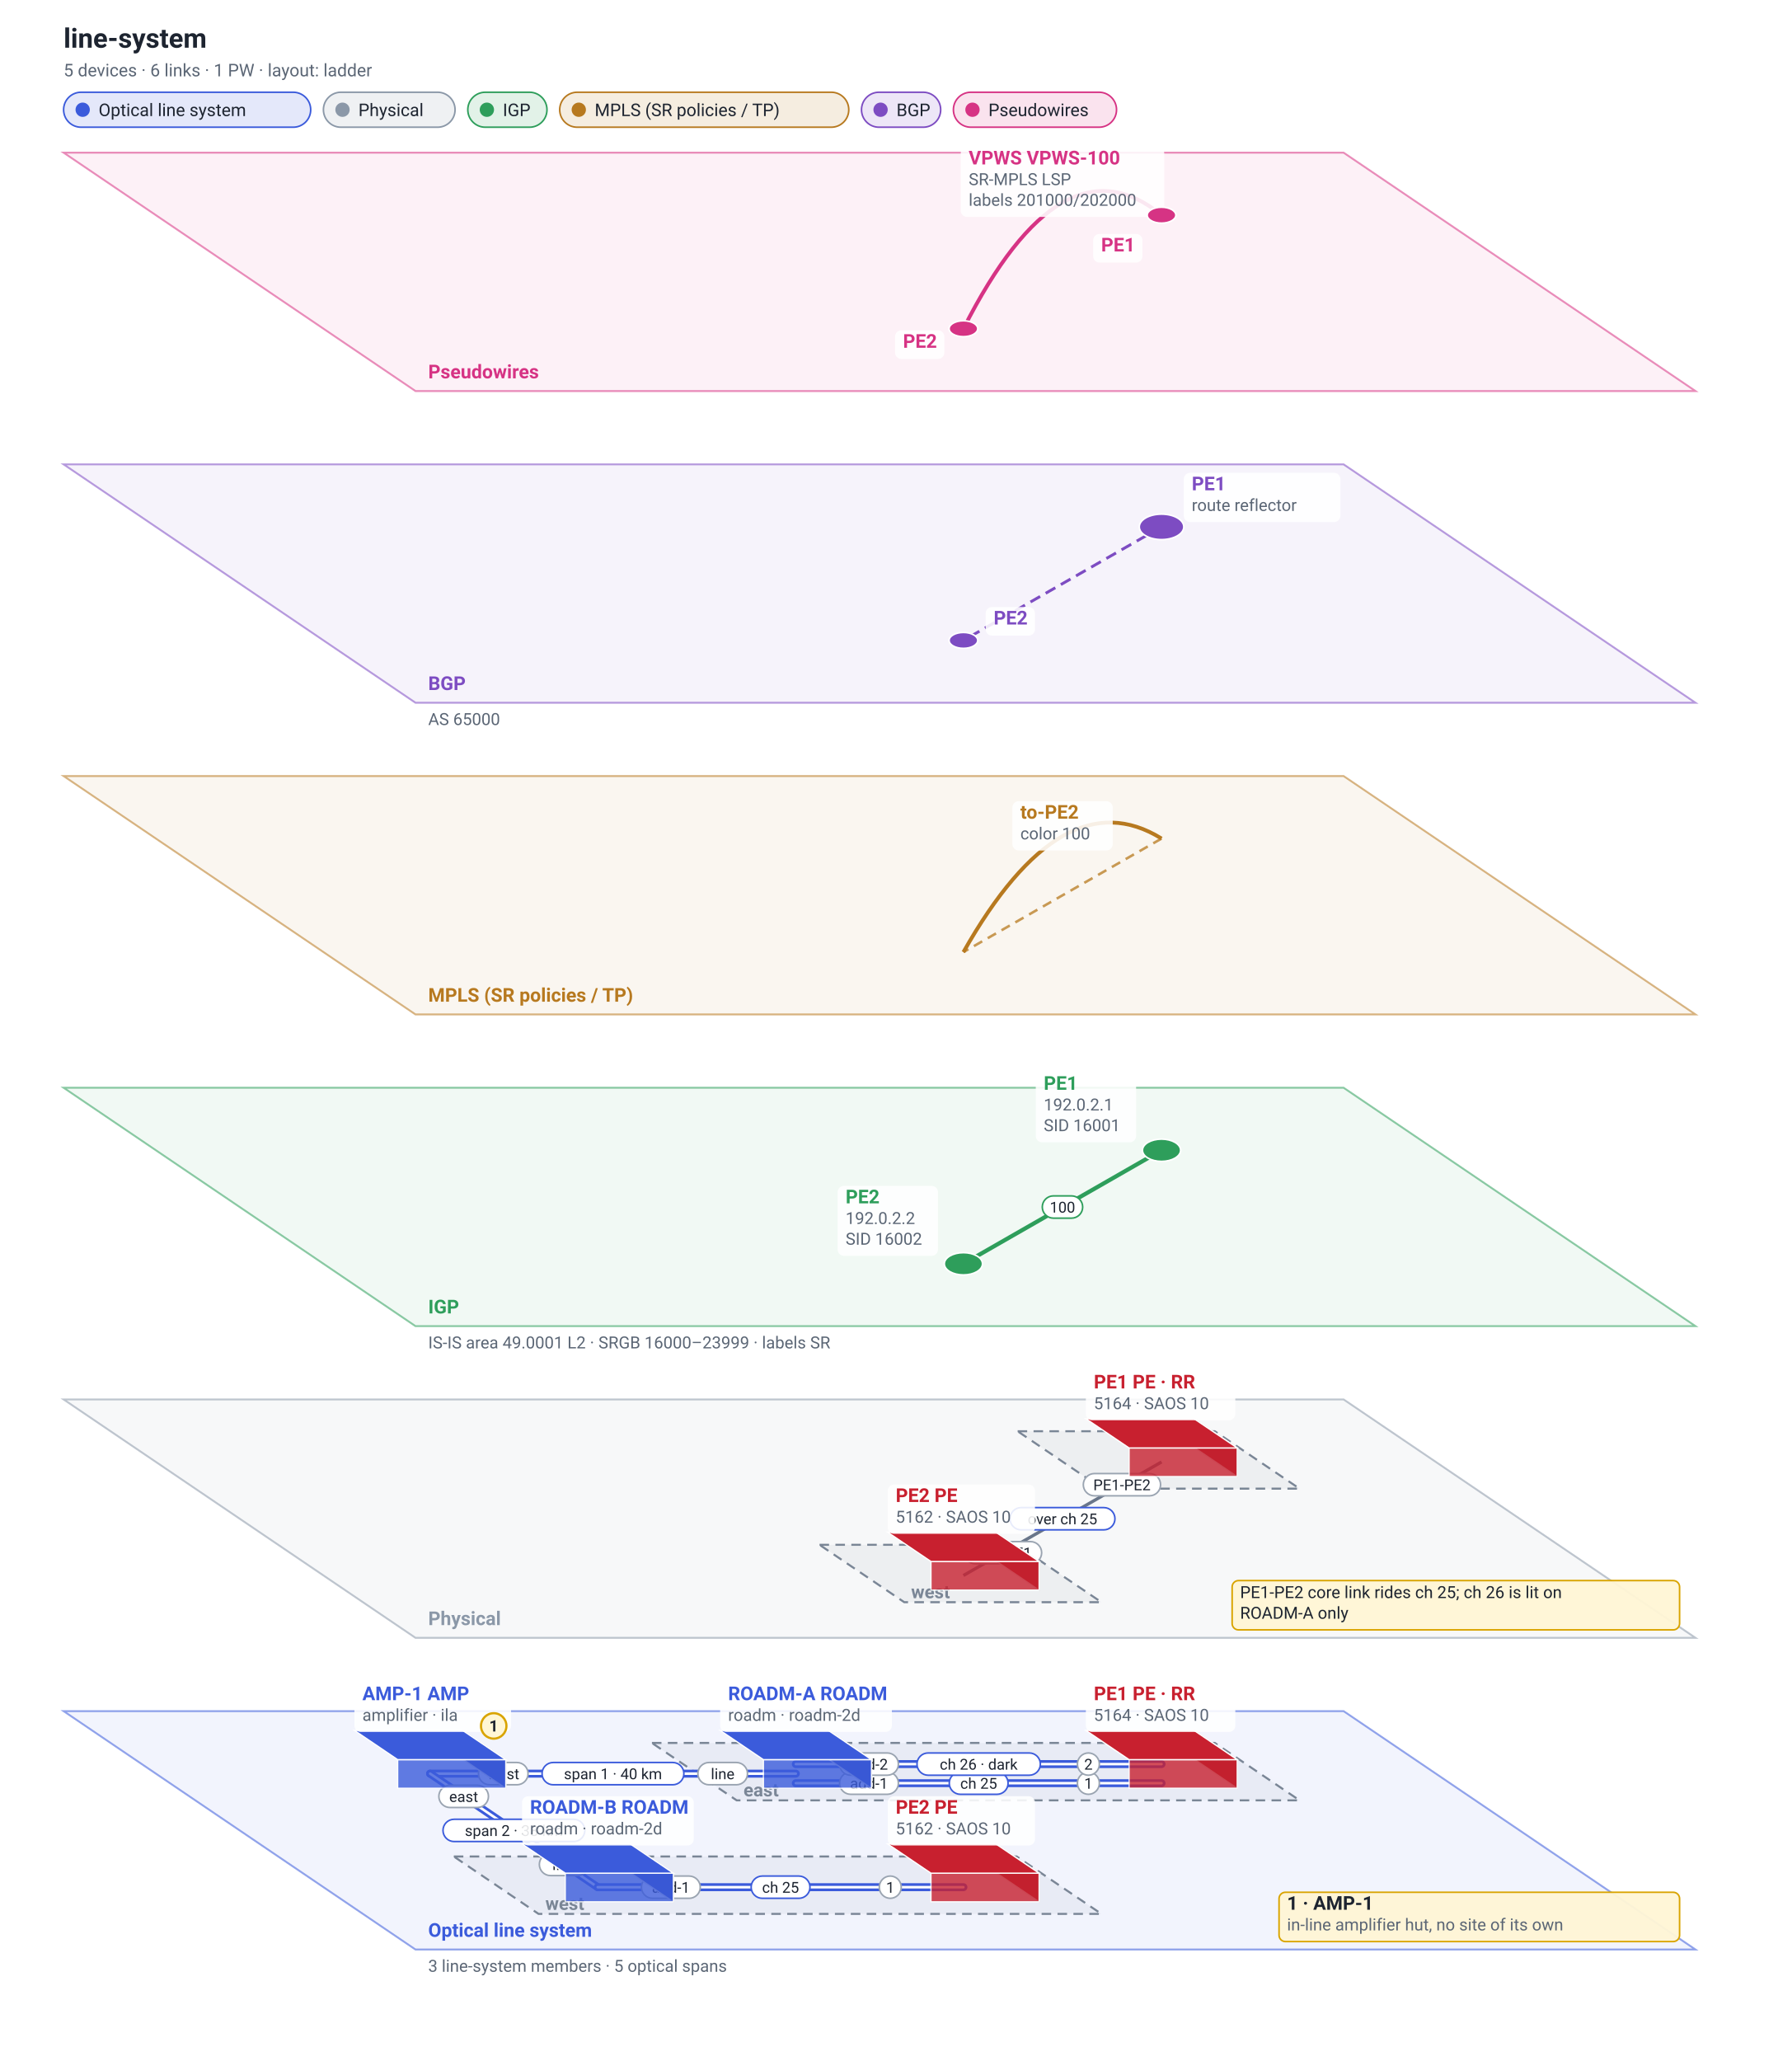
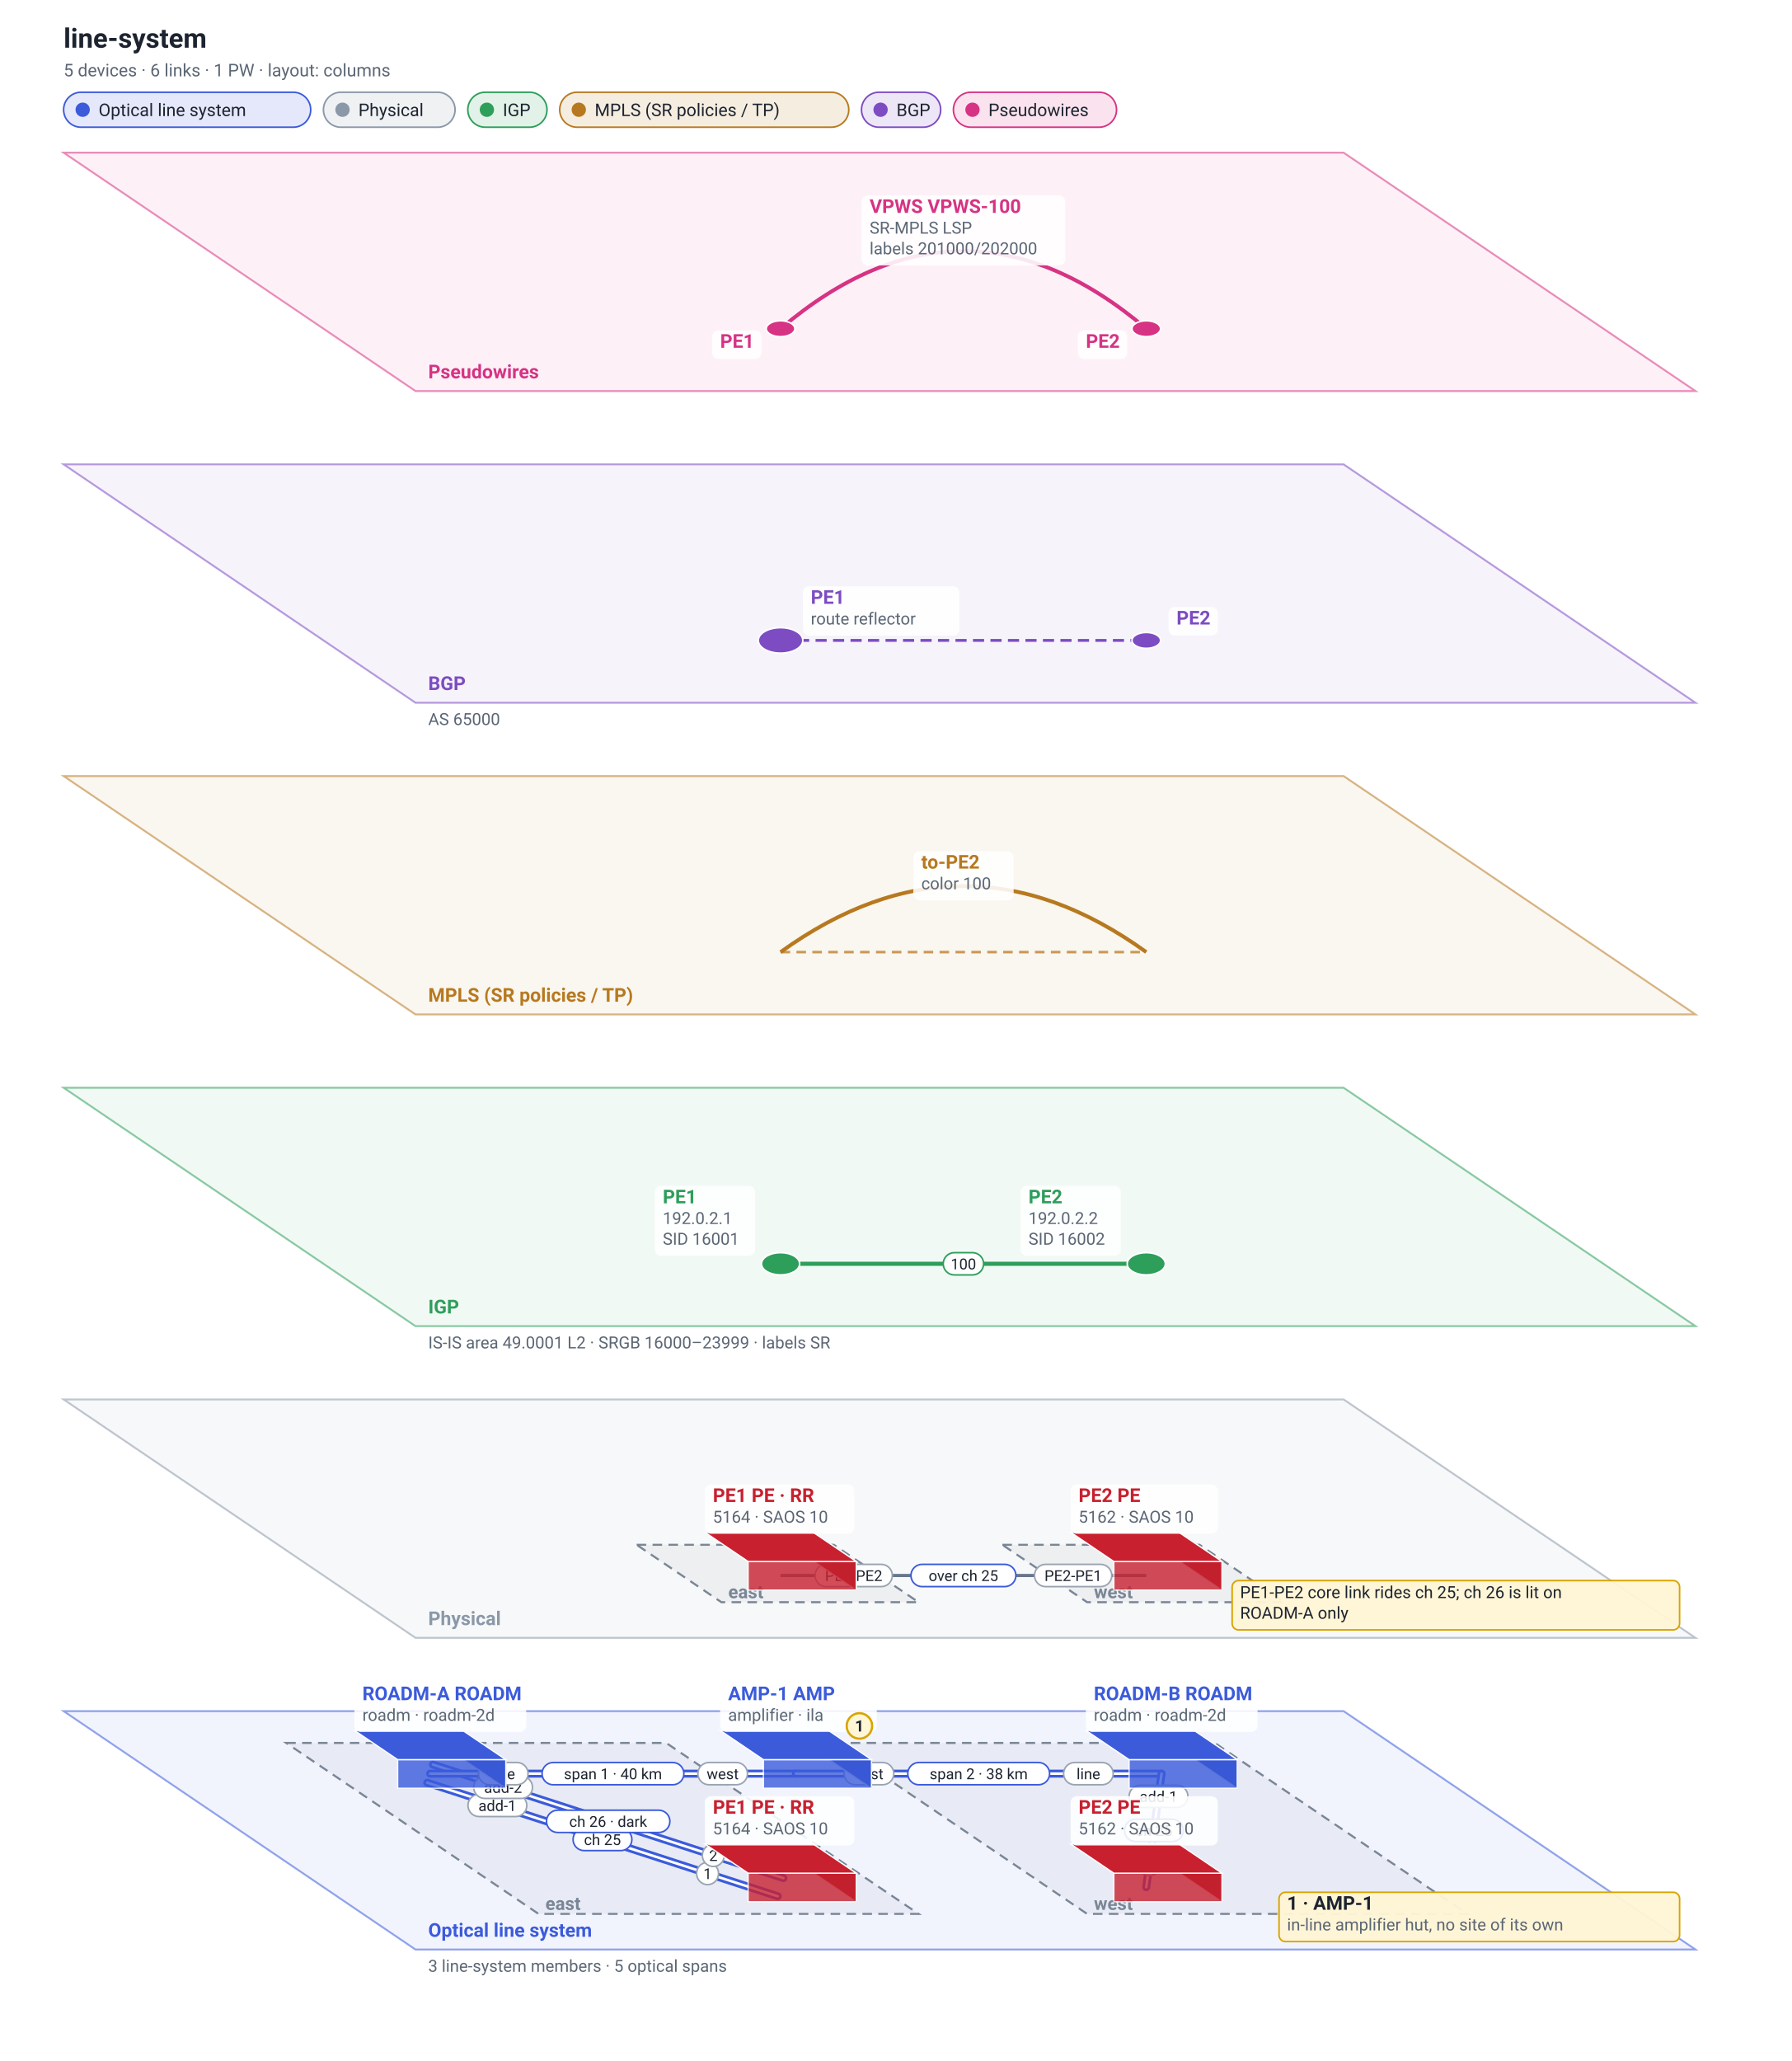
<svg xmlns="http://www.w3.org/2000/svg" class="netfacts-snapshot" data-variant="exploded" data-gap="196" data-full-h="1296" viewBox="0 0 1127 1296" width="1127" height="1296" font-family="'Segoe UI', Roboto, Helvetica, Arial, sans-serif">
  <rect class="bg" x="0" y="-4000" width="1127" height="9296" fill="#ffffff" />
  <g class="pillars">
-     <line class="pillar" data-layers="physical optical igp mpls bgp pw" x1="730.5" y1="1115.3" x2="730.5" y2="1115.3" stroke="#7f8a99" stroke-width="1.2" stroke-dasharray="2 3" stroke-opacity="0.8" />
-     <line class="pillar" data-layers="physical optical igp mpls bgp pw" x1="605.9" y1="1186.7" x2="605.9" y2="1186.7" stroke="#7f8a99" stroke-width="1.2" stroke-dasharray="2 3" stroke-opacity="0.8" />
+     <line class="pillar" data-layers="physical optical igp mpls bgp pw" x1="490.9" y1="1186.7" x2="490.9" y2="1186.7" stroke="#7f8a99" stroke-width="1.2" stroke-dasharray="2 3" stroke-opacity="0.8" />
+     <line class="pillar" data-layers="physical optical igp mpls bgp pw" x1="720.9" y1="1186.7" x2="720.9" y2="1186.7" stroke="#7f8a99" stroke-width="1.2" stroke-dasharray="2 3" stroke-opacity="0.8" />
  </g>
  <g class="layer" data-layer="pw" transform="translate(0,-980)">
    <polygon points="40,1076 845,1076 1066.3,1225.9 261.3,1225.9" fill="#d63384" fill-opacity="0.07" stroke="#d63384" stroke-opacity="0.55" stroke-width="1.2" />
    <text x="269.3" y="1217.9" font-size="12" font-weight="700" fill="#d63384">Pseudowires</text>
    <g>
-       <path d="M730.5,1115.3 Q668.2,1063.8 605.9,1186.7" fill="none" stroke="#d63384" stroke-width="2.4" />
-       <rect x="604.2" y="1072.4" width="128" height="44" rx="4" fill="#fff" fill-opacity="0.88" />
-       <text x="609.2" y="1083.4" font-size="12" font-weight="700" fill="#d63384">VPWS VPWS-100</text>
-       <text x="609.2" y="1096.4" font-size="10.5" fill="#5b6675">SR-MPLS LSP</text>
-       <text x="609.2" y="1109.4" font-size="10.5" fill="#5b6675">labels 201000/202000</text>
-     </g>
-     <ellipse cx="730.5" cy="1115.3" rx="9" ry="5" fill="#d63384" stroke="#fff" />
-     <rect x="687.5" y="1127.1" width="31" height="18" rx="4" fill="#fff" fill-opacity="0.88" />
-     <text x="692.5" y="1138.1" font-size="12" font-weight="700" fill="#d63384">PE1</text>
-     <ellipse cx="605.9" cy="1186.7" rx="9" ry="5" fill="#d63384" stroke="#fff" />
-     <rect x="562.9" y="1187.7" width="31" height="18" rx="4" fill="#fff" fill-opacity="0.88" />
-     <text x="567.9" y="1198.7" font-size="12" font-weight="700" fill="#d63384">PE2</text>
+       <path d="M490.9,1186.7 Q605.9,1089.1 720.9,1186.7" fill="none" stroke="#d63384" stroke-width="2.4" />
+       <rect x="541.9" y="1102.9" width="128" height="44" rx="4" fill="#fff" fill-opacity="0.88" />
+       <text x="546.9" y="1113.9" font-size="12" font-weight="700" fill="#d63384">VPWS VPWS-100</text>
+       <text x="546.9" y="1126.9" font-size="10.5" fill="#5b6675">SR-MPLS LSP</text>
+       <text x="546.9" y="1139.9" font-size="10.5" fill="#5b6675">labels 201000/202000</text>
+     </g>
+     <ellipse cx="490.9" cy="1186.7" rx="9" ry="5" fill="#d63384" stroke="#fff" />
+     <rect x="447.9" y="1187.7" width="31" height="18" rx="4" fill="#fff" fill-opacity="0.88" />
+     <text x="452.9" y="1198.7" font-size="12" font-weight="700" fill="#d63384">PE1</text>
+     <ellipse cx="720.9" cy="1186.7" rx="9" ry="5" fill="#d63384" stroke="#fff" />
+     <rect x="677.9" y="1187.7" width="31" height="18" rx="4" fill="#fff" fill-opacity="0.88" />
+     <text x="682.9" y="1198.7" font-size="12" font-weight="700" fill="#d63384">PE2</text>
  </g>
  <g class="layer" data-layer="bgp" transform="translate(0,-784)">
    <polygon points="40,1076 845,1076 1066.3,1225.9 261.3,1225.9" fill="#7d4cc2" fill-opacity="0.07" stroke="#7d4cc2" stroke-opacity="0.55" stroke-width="1.2" />
    <text x="269.3" y="1217.9" font-size="12" font-weight="700" fill="#7d4cc2">BGP</text>
    <text x="269.3" y="1239.9" font-size="10.5" fill="#5b6675">AS 65000</text>
    <g>
-       <line x1="730.5" y1="1115.3" x2="605.9" y2="1186.7" stroke="#7d4cc2" stroke-width="1.8" stroke-dasharray="7 4" />
-     </g>
-     <g>
-       <ellipse cx="730.5" cy="1115.3" rx="14" ry="8" fill="#7d4cc2" stroke="#fff" />
-       <rect x="744.5" y="1081.3" width="98.5" height="31" rx="4" fill="#fff" fill-opacity="0.88" />
-       <text x="749.5" y="1092.3" font-size="12" font-weight="700" fill="#7d4cc2">PE1</text>
-       <text x="749.5" y="1105.3" font-size="10.5" fill="#5b6675">route reflector</text>
-     </g>
-     <g>
-       <ellipse cx="605.9" cy="1186.7" rx="9" ry="5" fill="#7d4cc2" stroke="#fff" />
-       <rect x="619.9" y="1165.7" width="31" height="18" rx="4" fill="#fff" fill-opacity="0.88" />
-       <text x="624.9" y="1176.7" font-size="12" font-weight="700" fill="#7d4cc2">PE2</text>
+       <line x1="490.9" y1="1186.7" x2="720.9" y2="1186.7" stroke="#7d4cc2" stroke-width="1.8" stroke-dasharray="7 4" />
+     </g>
+     <g>
+       <ellipse cx="490.9" cy="1186.7" rx="14" ry="8" fill="#7d4cc2" stroke="#fff" />
+       <rect x="504.9" y="1152.7" width="98.5" height="31" rx="4" fill="#fff" fill-opacity="0.88" />
+       <text x="509.9" y="1163.7" font-size="12" font-weight="700" fill="#7d4cc2">PE1</text>
+       <text x="509.9" y="1176.7" font-size="10.5" fill="#5b6675">route reflector</text>
+     </g>
+     <g>
+       <ellipse cx="720.9" cy="1186.7" rx="9" ry="5" fill="#7d4cc2" stroke="#fff" />
+       <rect x="734.9" y="1165.7" width="31" height="18" rx="4" fill="#fff" fill-opacity="0.88" />
+       <text x="739.9" y="1176.7" font-size="12" font-weight="700" fill="#7d4cc2">PE2</text>
    </g>
  </g>
  <g class="layer" data-layer="mpls" transform="translate(0,-588)">
    <polygon points="40,1076 845,1076 1066.3,1225.9 261.3,1225.9" fill="#b7791f" fill-opacity="0.07" stroke="#b7791f" stroke-opacity="0.55" stroke-width="1.2" />
    <text x="269.3" y="1217.9" font-size="12" font-weight="700" fill="#b7791f">MPLS (SR policies / TP)</text>
-     <polyline points="730.5,1115.3 605.9,1186.7" fill="none" stroke="#b7791f" stroke-width="1.6" stroke-dasharray="6 4" stroke-opacity="0.75" />
-     <g>
-       <path d="M730.5,1115.3 Q668.2,1076.6 605.9,1186.7" fill="none" stroke="#b7791f" stroke-width="2.4" />
-       <rect x="636.7" y="1091.8" width="63.1" height="31" rx="4" fill="#fff" fill-opacity="0.88" />
-       <text x="641.7" y="1102.8" font-size="12" font-weight="700" fill="#b7791f">to-PE2</text>
-       <text x="641.7" y="1115.8" font-size="10.5" fill="#5b6675">color 100</text>
+     <polyline points="490.9,1186.7 720.9,1186.7" fill="none" stroke="#b7791f" stroke-width="1.6" stroke-dasharray="6 4" stroke-opacity="0.75" />
+     <g>
+       <path d="M490.9,1186.7 Q605.9,1103.7 720.9,1186.7" fill="none" stroke="#b7791f" stroke-width="2.4" />
+       <rect x="574.4" y="1123.2" width="63.1" height="31" rx="4" fill="#fff" fill-opacity="0.88" />
+       <text x="579.4" y="1134.2" font-size="12" font-weight="700" fill="#b7791f">to-PE2</text>
+       <text x="579.4" y="1147.2" font-size="10.5" fill="#5b6675">color 100</text>
    </g>
  </g>
  <g class="layer" data-layer="igp" transform="translate(0,-392)">
    <polygon points="40,1076 845,1076 1066.3,1225.9 261.3,1225.9" fill="#2e9e5b" fill-opacity="0.07" stroke="#2e9e5b" stroke-opacity="0.55" stroke-width="1.2" />
    <text x="269.3" y="1217.9" font-size="12" font-weight="700" fill="#2e9e5b">IGP</text>
    <text x="269.3" y="1239.9" font-size="10.5" fill="#5b6675">IS-IS area 49.0001 L2 · SRGB 16000–23999 · labels SR</text>
    <g>
-       <line x1="730.5" y1="1115.3" x2="605.9" y2="1186.7" stroke="#2e9e5b" stroke-width="2.6" />
-       <rect x="655.5" y="1144" width="25.4" height="14" rx="7" fill="#fff" stroke="#2e9e5b" />
-       <text x="668.2" y="1154.5" font-size="9.5" text-anchor="middle" fill="#1d2430">100</text>
-     </g>
-     <g>
-       <ellipse cx="730.5" cy="1115.3" rx="12" ry="7" fill="#2e9e5b" stroke="#fff" />
-       <rect x="651.4" y="1066.3" width="63.1" height="44" rx="4" fill="#fff" fill-opacity="0.88" />
-       <text x="656.4" y="1077.3" font-size="12" font-weight="700" fill="#2e9e5b">PE1</text>
-       <text x="656.4" y="1090.3" font-size="10.5" fill="#5b6675">192.0.2.1</text>
-       <text x="656.4" y="1103.3" font-size="10.5" fill="#5b6675">SID 16001</text>
-     </g>
-     <g>
-       <ellipse cx="605.9" cy="1186.7" rx="12" ry="7" fill="#2e9e5b" stroke="#fff" />
-       <rect x="526.8" y="1137.7" width="63.1" height="44" rx="4" fill="#fff" fill-opacity="0.88" />
-       <text x="531.8" y="1148.7" font-size="12" font-weight="700" fill="#2e9e5b">PE2</text>
-       <text x="531.8" y="1161.7" font-size="10.5" fill="#5b6675">192.0.2.2</text>
-       <text x="531.8" y="1174.7" font-size="10.5" fill="#5b6675">SID 16002</text>
+       <line x1="490.9" y1="1186.7" x2="720.9" y2="1186.7" stroke="#2e9e5b" stroke-width="2.6" />
+       <rect x="593.2" y="1179.7" width="25.4" height="14" rx="7" fill="#fff" stroke="#2e9e5b" />
+       <text x="605.9" y="1190.2" font-size="9.5" text-anchor="middle" fill="#1d2430">100</text>
+     </g>
+     <g>
+       <ellipse cx="490.9" cy="1186.7" rx="12" ry="7" fill="#2e9e5b" stroke="#fff" />
+       <rect x="411.8" y="1137.7" width="63.1" height="44" rx="4" fill="#fff" fill-opacity="0.88" />
+       <text x="416.8" y="1148.7" font-size="12" font-weight="700" fill="#2e9e5b">PE1</text>
+       <text x="416.8" y="1161.7" font-size="10.5" fill="#5b6675">192.0.2.1</text>
+       <text x="416.8" y="1174.7" font-size="10.5" fill="#5b6675">SID 16001</text>
+     </g>
+     <g>
+       <ellipse cx="720.9" cy="1186.7" rx="12" ry="7" fill="#2e9e5b" stroke="#fff" />
+       <rect x="641.8" y="1137.7" width="63.1" height="44" rx="4" fill="#fff" fill-opacity="0.88" />
+       <text x="646.8" y="1148.7" font-size="12" font-weight="700" fill="#2e9e5b">PE2</text>
+       <text x="646.8" y="1161.7" font-size="10.5" fill="#5b6675">192.0.2.2</text>
+       <text x="646.8" y="1174.7" font-size="10.5" fill="#5b6675">SID 16002</text>
    </g>
  </g>
  <g class="layer" data-layer="physical" transform="translate(0,-196)">
    <polygon points="40,1076 845,1076 1066.3,1225.9 261.3,1225.9" fill="#8b98a8" fill-opacity="0.07" stroke="#8b98a8" stroke-opacity="0.55" stroke-width="1.2" />
    <text x="269.3" y="1217.9" font-size="12" font-weight="700" fill="#8b98a8">Physical</text>
    <g class="site">
-       <polygon points="640,1096 764,1096 817.3,1132.1 693.3,1132.1" fill="#7a8696" fill-opacity="0.08" stroke="#7a8696" stroke-width="1.3" stroke-dasharray="6 4" />
-       <text x="697.6" y="1129.6" font-size="11.5" font-weight="700" fill="#7a8696">east</text>
-     </g>
-     <g class="site">
-       <polygon points="515.4,1167.4 639.4,1167.4 692.7,1203.5 568.7,1203.5" fill="#7a8696" fill-opacity="0.08" stroke="#7a8696" stroke-width="1.3" stroke-dasharray="6 4" />
-       <text x="573" y="1201" font-size="11.5" font-weight="700" fill="#7a8696">west</text>
-     </g>
-     <g>
-       <line x1="730.5" y1="1115.3" x2="605.9" y2="1186.7" stroke="#69768a" stroke-width="2" />
-       <rect x="681.3" y="1122.6" width="48.6" height="14" rx="7" fill="#fff" stroke="#9aa4b1" />
-       <text x="705.6" y="1133.1" font-size="9.5" text-anchor="middle" fill="#1d2430">PE1-PE2</text>
-       <rect x="606.5" y="1165.4" width="48.6" height="14" rx="7" fill="#fff" stroke="#9aa4b1" />
-       <text x="630.8" y="1175.9" font-size="9.5" text-anchor="middle" fill="#1d2430">PE2-PE1</text>
-       <rect x="635.2" y="1144" width="66" height="14" rx="7" fill="#fff" stroke="#3b5bdb" />
-       <text x="668.2" y="1154.5" font-size="9.5" text-anchor="middle" fill="#1d2430">over ch 25</text>
-     </g>
-     <g class="device">
-       <polygon points="750.9,1088.1 778.1,1106.5 778.1,1124.5 750.9,1106.1" fill="#c8202f" stroke="#fff" stroke-width="0.8" style="filter:brightness(0.72)" />
-       <polygon points="710.1,1106.5 778.1,1106.5 778.1,1124.5 710.1,1124.5" fill="#c8202f" stroke="#fff" stroke-width="0.8" opacity="0.8" />
-       <polygon points="682.9,1088.1 750.9,1088.1 778.1,1106.5 710.1,1106.5" fill="#c8202f" stroke="#fff" stroke-width="0.8" />
-       <rect x="682.9" y="1058.1" width="94" height="31" rx="4" fill="#fff" fill-opacity="0.88" />
-       <text x="687.9" y="1069.1" font-size="12" font-weight="700" fill="#c8202f">PE1  PE · RR</text>
-       <text x="687.9" y="1082.1" font-size="10.5" fill="#5b6675">5164 · SAOS 10</text>
-     </g>
-     <g class="device">
-       <polygon points="626.3,1159.5 653.5,1177.9 653.5,1195.9 626.3,1177.5" fill="#c8202f" stroke="#fff" stroke-width="0.8" style="filter:brightness(0.72)" />
-       <polygon points="585.5,1177.9 653.5,1177.9 653.5,1195.9 585.5,1195.9" fill="#c8202f" stroke="#fff" stroke-width="0.8" opacity="0.8" />
-       <polygon points="558.3,1159.5 626.3,1159.5 653.5,1177.9 585.5,1177.9" fill="#c8202f" stroke="#fff" stroke-width="0.8" />
-       <rect x="558.3" y="1129.5" width="92.6" height="31" rx="4" fill="#fff" fill-opacity="0.88" />
-       <text x="563.3" y="1140.5" font-size="12" font-weight="700" fill="#c8202f">PE2  PE</text>
-       <text x="563.3" y="1153.5" font-size="10.5" fill="#5b6675">5162 · SAOS 10</text>
+       <polygon points="400.4,1167.4 524.4,1167.4 577.7,1203.5 453.7,1203.5" fill="#7a8696" fill-opacity="0.08" stroke="#7a8696" stroke-width="1.3" stroke-dasharray="6 4" />
+       <text x="458" y="1201" font-size="11.5" font-weight="700" fill="#7a8696">east</text>
+     </g>
+     <g class="site">
+       <polygon points="630.4,1167.4 754.4,1167.4 807.7,1203.5 683.7,1203.5" fill="#7a8696" fill-opacity="0.08" stroke="#7a8696" stroke-width="1.3" stroke-dasharray="6 4" />
+       <text x="688" y="1201" font-size="11.5" font-weight="700" fill="#7a8696">west</text>
+     </g>
+     <g>
+       <line x1="490.9" y1="1186.7" x2="720.9" y2="1186.7" stroke="#69768a" stroke-width="2" />
+       <rect x="512.6" y="1179.7" width="48.6" height="14" rx="7" fill="#fff" stroke="#9aa4b1" />
+       <text x="536.9" y="1190.2" font-size="9.5" text-anchor="middle" fill="#1d2430">PE1-PE2</text>
+       <rect x="650.6" y="1179.7" width="48.6" height="14" rx="7" fill="#fff" stroke="#9aa4b1" />
+       <text x="674.9" y="1190.2" font-size="9.5" text-anchor="middle" fill="#1d2430">PE2-PE1</text>
+       <rect x="572.9" y="1179.7" width="66" height="14" rx="7" fill="#fff" stroke="#3b5bdb" />
+       <text x="605.9" y="1190.2" font-size="9.5" text-anchor="middle" fill="#1d2430">over ch 25</text>
+     </g>
+     <g class="device">
+       <polygon points="511.3,1159.5 538.5,1177.9 538.5,1195.9 511.3,1177.5" fill="#c8202f" stroke="#fff" stroke-width="0.8" style="filter:brightness(0.72)" />
+       <polygon points="470.5,1177.9 538.5,1177.9 538.5,1195.9 470.5,1195.9" fill="#c8202f" stroke="#fff" stroke-width="0.8" opacity="0.8" />
+       <polygon points="443.3,1159.5 511.3,1159.5 538.5,1177.9 470.5,1177.9" fill="#c8202f" stroke="#fff" stroke-width="0.8" />
+       <rect x="443.3" y="1129.5" width="94" height="31" rx="4" fill="#fff" fill-opacity="0.88" />
+       <text x="448.3" y="1140.5" font-size="12" font-weight="700" fill="#c8202f">PE1  PE · RR</text>
+       <text x="448.3" y="1153.5" font-size="10.5" fill="#5b6675">5164 · SAOS 10</text>
+     </g>
+     <g class="device">
+       <polygon points="741.3,1159.5 768.5,1177.9 768.5,1195.9 741.3,1177.5" fill="#c8202f" stroke="#fff" stroke-width="0.8" style="filter:brightness(0.72)" />
+       <polygon points="700.5,1177.9 768.5,1177.9 768.5,1195.9 700.5,1195.9" fill="#c8202f" stroke="#fff" stroke-width="0.8" opacity="0.8" />
+       <polygon points="673.3,1159.5 741.3,1159.5 768.5,1177.9 700.5,1177.9" fill="#c8202f" stroke="#fff" stroke-width="0.8" />
+       <rect x="673.3" y="1129.5" width="92.6" height="31" rx="4" fill="#fff" fill-opacity="0.88" />
+       <text x="678.3" y="1140.5" font-size="12" font-weight="700" fill="#c8202f">PE2  PE</text>
+       <text x="678.3" y="1153.5" font-size="10.5" fill="#5b6675">5162 · SAOS 10</text>
    </g>
    <g class="note">
      <rect x="774.9" y="1189.9" width="281.4" height="31" rx="4" fill="#fff6d5" fill-opacity="0.95" stroke="#d9a400" />
      <text x="779.9" y="1200.9" font-size="10.5" fill="#1d2430">PE1-PE2 core link rides ch 25; ch 26 is lit on</text>
      <text x="779.9" y="1213.9" font-size="10.5" fill="#1d2430">ROADM-A only</text>
    </g>
  </g>
  <g class="layer" data-layer="optical" transform="translate(0,0)">
    <polygon points="40,1076 845,1076 1066.3,1225.9 261.3,1225.9" fill="#3b5bdb" fill-opacity="0.07" stroke="#3b5bdb" stroke-opacity="0.55" stroke-width="1.2" />
    <text x="269.3" y="1217.9" font-size="12" font-weight="700" fill="#3b5bdb">Optical line system</text>
    <text x="269.3" y="1239.9" font-size="10.5" fill="#5b6675">3 line-system members · 5 optical spans</text>
    <g class="site">
-       <polygon points="410,1096 764,1096 817.3,1132.1 463.3,1132.1" fill="#7a8696" fill-opacity="0.08" stroke="#7a8696" stroke-width="1.3" stroke-dasharray="6 4" />
-       <text x="467.6" y="1129.6" font-size="11.5" font-weight="700" fill="#7a8696">east</text>
-     </g>
-     <g class="site">
-       <polygon points="285.4,1167.4 639.4,1167.4 692.7,1203.5 338.7,1203.5" fill="#7a8696" fill-opacity="0.08" stroke="#7a8696" stroke-width="1.3" stroke-dasharray="6 4" />
-       <text x="343" y="1201" font-size="11.5" font-weight="700" fill="#7a8696">west</text>
-     </g>
-     <g class="link-optical">
-       <line x1="730.5" y1="1121.3" x2="500.5" y2="1121.3" stroke="#3b5bdb" stroke-width="5" stroke-linecap="round" />
-       <line x1="730.5" y1="1121.3" x2="500.5" y2="1121.3" stroke="#fff" stroke-width="1.6" stroke-linecap="round" />
-       <rect x="677.6" y="1114.3" width="13.8" height="14" rx="7" fill="#fff" stroke="#9aa4b1" />
-       <text x="684.5" y="1124.8" font-size="9.5" text-anchor="middle" fill="#1d2430">1</text>
-       <rect x="528" y="1114.3" width="37" height="14" rx="7" fill="#fff" stroke="#9aa4b1" />
-       <text x="546.5" y="1124.8" font-size="9.5" text-anchor="middle" fill="#1d2430">add-1</text>
-       <rect x="597" y="1114.3" width="37" height="14" rx="7" fill="#fff" stroke="#3b5bdb" />
-       <text x="615.5" y="1124.8" font-size="9.5" text-anchor="middle" fill="#1d2430">ch 25</text>
-     </g>
-     <g class="link-optical">
-       <line x1="730.5" y1="1109.3" x2="500.5" y2="1109.3" stroke="#3b5bdb" stroke-width="5" stroke-linecap="round" />
-       <line x1="730.5" y1="1109.3" x2="500.5" y2="1109.3" stroke="#fff" stroke-width="1.6" stroke-linecap="round" />
-       <rect x="677.6" y="1102.3" width="13.8" height="14" rx="7" fill="#fff" stroke="#9aa4b1" />
-       <text x="684.5" y="1112.8" font-size="9.5" text-anchor="middle" fill="#1d2430">2</text>
-       <rect x="528" y="1102.3" width="37" height="14" rx="7" fill="#fff" stroke="#9aa4b1" />
-       <text x="546.5" y="1112.8" font-size="9.5" text-anchor="middle" fill="#1d2430">add-2</text>
-       <rect x="576.7" y="1102.3" width="77.6" height="14" rx="7" fill="#fff" stroke="#3b5bdb" />
-       <text x="615.5" y="1112.8" font-size="9.5" text-anchor="middle" fill="#1d2430">ch 26 · dark</text>
-     </g>
-     <g class="link-optical">
-       <line x1="500.5" y1="1115.3" x2="270.5" y2="1115.3" stroke="#3b5bdb" stroke-width="5" stroke-linecap="round" />
-       <line x1="500.5" y1="1115.3" x2="270.5" y2="1115.3" stroke="#fff" stroke-width="1.6" stroke-linecap="round" />
+       <polygon points="180,1096 419,1096 577.7,1203.5 338.7,1203.5" fill="#7a8696" fill-opacity="0.08" stroke="#7a8696" stroke-width="1.3" stroke-dasharray="6 4" />
+       <text x="343" y="1201" font-size="11.5" font-weight="700" fill="#7a8696">east</text>
+     </g>
+     <g class="site">
+       <polygon points="525,1096 764,1096 922.7,1203.5 683.7,1203.5" fill="#7a8696" fill-opacity="0.08" stroke="#7a8696" stroke-width="1.3" stroke-dasharray="6 4" />
+       <text x="688" y="1201" font-size="11.5" font-weight="700" fill="#7a8696">west</text>
+     </g>
+     <g class="link-optical">
+       <line x1="489.1" y1="1192.4" x2="268.7" y2="1121" stroke="#3b5bdb" stroke-width="5" stroke-linecap="round" />
+       <line x1="489.1" y1="1192.4" x2="268.7" y2="1121" stroke="#fff" stroke-width="1.6" stroke-linecap="round" />
+       <rect x="438.1" y="1171.1" width="13.8" height="14" rx="7" fill="#fff" stroke="#9aa4b1" />
+       <text x="445" y="1181.6" font-size="9.5" text-anchor="middle" fill="#1d2430">1</text>
+       <rect x="294.3" y="1128.3" width="37" height="14" rx="7" fill="#fff" stroke="#9aa4b1" />
+       <text x="312.8" y="1138.8" font-size="9.5" text-anchor="middle" fill="#1d2430">add-1</text>
+       <rect x="360.4" y="1149.7" width="37" height="14" rx="7" fill="#fff" stroke="#3b5bdb" />
+       <text x="378.9" y="1160.2" font-size="9.5" text-anchor="middle" fill="#1d2430">ch 25</text>
+     </g>
+     <g class="link-optical">
+       <line x1="492.7" y1="1181" x2="272.3" y2="1109.6" stroke="#3b5bdb" stroke-width="5" stroke-linecap="round" />
+       <line x1="492.7" y1="1181" x2="272.3" y2="1109.6" stroke="#fff" stroke-width="1.6" stroke-linecap="round" />
+       <rect x="441.7" y="1159.7" width="13.8" height="14" rx="7" fill="#fff" stroke="#9aa4b1" />
+       <text x="448.6" y="1170.2" font-size="9.5" text-anchor="middle" fill="#1d2430">2</text>
+       <rect x="297.9" y="1116.9" width="37" height="14" rx="7" fill="#fff" stroke="#9aa4b1" />
+       <text x="316.4" y="1127.4" font-size="9.5" text-anchor="middle" fill="#1d2430">add-2</text>
+       <rect x="343.7" y="1138.3" width="77.6" height="14" rx="7" fill="#fff" stroke="#3b5bdb" />
+       <text x="382.5" y="1148.8" font-size="9.5" text-anchor="middle" fill="#1d2430">ch 26 · dark</text>
+     </g>
+     <g class="link-optical">
+       <line x1="270.5" y1="1115.3" x2="500.5" y2="1115.3" stroke="#3b5bdb" stroke-width="5" stroke-linecap="round" />
+       <line x1="270.5" y1="1115.3" x2="500.5" y2="1115.3" stroke="#fff" stroke-width="1.6" stroke-linecap="round" />
+       <rect x="300.9" y="1108.3" width="31.2" height="14" rx="7" fill="#fff" stroke="#9aa4b1" />
+       <text x="316.5" y="1118.8" font-size="9.5" text-anchor="middle" fill="#1d2430">line</text>
      <rect x="438.9" y="1108.3" width="31.2" height="14" rx="7" fill="#fff" stroke="#9aa4b1" />
-       <text x="454.5" y="1118.8" font-size="9.5" text-anchor="middle" fill="#1d2430">line</text>
-       <rect x="300.9" y="1108.3" width="31.2" height="14" rx="7" fill="#fff" stroke="#9aa4b1" />
-       <text x="316.5" y="1118.8" font-size="9.5" text-anchor="middle" fill="#1d2430">west</text>
+       <text x="454.5" y="1118.8" font-size="9.5" text-anchor="middle" fill="#1d2430">west</text>
      <rect x="340.9" y="1108.3" width="89.2" height="14" rx="7" fill="#fff" stroke="#3b5bdb" />
      <text x="385.5" y="1118.8" font-size="9.5" text-anchor="middle" fill="#1d2430">span 1 · 40 km</text>
    </g>
    <g class="link-optical">
-       <line x1="270.5" y1="1115.3" x2="375.9" y2="1186.7" stroke="#3b5bdb" stroke-width="5" stroke-linecap="round" />
-       <line x1="270.5" y1="1115.3" x2="375.9" y2="1186.7" stroke="#fff" stroke-width="1.6" stroke-linecap="round" />
-       <rect x="276" y="1122.6" width="31.2" height="14" rx="7" fill="#fff" stroke="#9aa4b1" />
-       <text x="291.6" y="1133.1" font-size="9.5" text-anchor="middle" fill="#1d2430">east</text>
-       <rect x="339.2" y="1165.4" width="31.2" height="14" rx="7" fill="#fff" stroke="#9aa4b1" />
-       <text x="354.8" y="1175.9" font-size="9.5" text-anchor="middle" fill="#1d2430">line</text>
-       <rect x="278.6" y="1144" width="89.2" height="14" rx="7" fill="#fff" stroke="#3b5bdb" />
-       <text x="323.2" y="1154.5" font-size="9.5" text-anchor="middle" fill="#1d2430">span 2 · 38 km</text>
-     </g>
-     <g class="link-optical">
-       <line x1="375.9" y1="1186.7" x2="605.9" y2="1186.7" stroke="#3b5bdb" stroke-width="5" stroke-linecap="round" />
-       <line x1="375.9" y1="1186.7" x2="605.9" y2="1186.7" stroke="#fff" stroke-width="1.6" stroke-linecap="round" />
-       <rect x="403.4" y="1179.7" width="37" height="14" rx="7" fill="#fff" stroke="#9aa4b1" />
-       <text x="421.9" y="1190.2" font-size="9.5" text-anchor="middle" fill="#1d2430">add-1</text>
-       <rect x="553" y="1179.7" width="13.8" height="14" rx="7" fill="#fff" stroke="#9aa4b1" />
-       <text x="559.9" y="1190.2" font-size="9.5" text-anchor="middle" fill="#1d2430">1</text>
-       <rect x="472.4" y="1179.7" width="37" height="14" rx="7" fill="#fff" stroke="#3b5bdb" />
-       <text x="490.9" y="1190.2" font-size="9.5" text-anchor="middle" fill="#1d2430">ch 25</text>
-     </g>
-     <g class="device">
-       <polygon points="750.9,1088.1 778.1,1106.5 778.1,1124.5 750.9,1106.1" fill="#c8202f" stroke="#fff" stroke-width="0.8" style="filter:brightness(0.72)" />
-       <polygon points="710.1,1106.5 778.1,1106.5 778.1,1124.5 710.1,1124.5" fill="#c8202f" stroke="#fff" stroke-width="0.8" opacity="0.8" />
-       <polygon points="682.9,1088.1 750.9,1088.1 778.1,1106.5 710.1,1106.5" fill="#c8202f" stroke="#fff" stroke-width="0.8" />
-       <rect x="682.9" y="1058.1" width="94" height="31" rx="4" fill="#fff" fill-opacity="0.88" />
-       <text x="687.9" y="1069.1" font-size="12" font-weight="700" fill="#c8202f">PE1  PE · RR</text>
-       <text x="687.9" y="1082.1" font-size="10.5" fill="#5b6675">5164 · SAOS 10</text>
-     </g>
-     <g class="device">
-       <polygon points="626.3,1159.5 653.5,1177.9 653.5,1195.9 626.3,1177.5" fill="#c8202f" stroke="#fff" stroke-width="0.8" style="filter:brightness(0.72)" />
-       <polygon points="585.5,1177.9 653.5,1177.9 653.5,1195.9 585.5,1195.9" fill="#c8202f" stroke="#fff" stroke-width="0.8" opacity="0.8" />
-       <polygon points="558.3,1159.5 626.3,1159.5 653.5,1177.9 585.5,1177.9" fill="#c8202f" stroke="#fff" stroke-width="0.8" />
-       <rect x="558.3" y="1129.5" width="92.6" height="31" rx="4" fill="#fff" fill-opacity="0.88" />
-       <text x="563.3" y="1140.5" font-size="12" font-weight="700" fill="#c8202f">PE2  PE</text>
-       <text x="563.3" y="1153.5" font-size="10.5" fill="#5b6675">5162 · SAOS 10</text>
+       <line x1="500.5" y1="1115.3" x2="730.5" y2="1115.3" stroke="#3b5bdb" stroke-width="5" stroke-linecap="round" />
+       <line x1="500.5" y1="1115.3" x2="730.5" y2="1115.3" stroke="#fff" stroke-width="1.6" stroke-linecap="round" />
+       <rect x="530.9" y="1108.3" width="31.2" height="14" rx="7" fill="#fff" stroke="#9aa4b1" />
+       <text x="546.5" y="1118.8" font-size="9.5" text-anchor="middle" fill="#1d2430">east</text>
+       <rect x="668.9" y="1108.3" width="31.2" height="14" rx="7" fill="#fff" stroke="#9aa4b1" />
+       <text x="684.5" y="1118.8" font-size="9.5" text-anchor="middle" fill="#1d2430">line</text>
+       <rect x="570.9" y="1108.3" width="89.2" height="14" rx="7" fill="#fff" stroke="#3b5bdb" />
+       <text x="615.5" y="1118.8" font-size="9.5" text-anchor="middle" fill="#1d2430">span 2 · 38 km</text>
+     </g>
+     <g class="link-optical">
+       <line x1="730.5" y1="1115.3" x2="720.9" y2="1186.7" stroke="#3b5bdb" stroke-width="5" stroke-linecap="round" />
+       <line x1="730.5" y1="1115.3" x2="720.9" y2="1186.7" stroke="#fff" stroke-width="1.6" stroke-linecap="round" />
+       <rect x="710.1" y="1122.6" width="37" height="14" rx="7" fill="#fff" stroke="#9aa4b1" />
+       <text x="728.6" y="1133.1" font-size="9.5" text-anchor="middle" fill="#1d2430">add-1</text>
+       <rect x="715.9" y="1165.4" width="13.8" height="14" rx="7" fill="#fff" stroke="#9aa4b1" />
+       <text x="722.8" y="1175.9" font-size="9.5" text-anchor="middle" fill="#1d2430">1</text>
+       <rect x="707.2" y="1144" width="37" height="14" rx="7" fill="#fff" stroke="#3b5bdb" />
+       <text x="725.7" y="1154.5" font-size="9.5" text-anchor="middle" fill="#1d2430">ch 25</text>
+     </g>
+     <g class="device">
+       <polygon points="511.3,1159.5 538.5,1177.9 538.5,1195.9 511.3,1177.5" fill="#c8202f" stroke="#fff" stroke-width="0.8" style="filter:brightness(0.72)" />
+       <polygon points="470.5,1177.9 538.5,1177.9 538.5,1195.9 470.5,1195.9" fill="#c8202f" stroke="#fff" stroke-width="0.8" opacity="0.8" />
+       <polygon points="443.3,1159.5 511.3,1159.5 538.5,1177.9 470.5,1177.9" fill="#c8202f" stroke="#fff" stroke-width="0.8" />
+       <rect x="443.3" y="1129.5" width="94" height="31" rx="4" fill="#fff" fill-opacity="0.88" />
+       <text x="448.3" y="1140.5" font-size="12" font-weight="700" fill="#c8202f">PE1  PE · RR</text>
+       <text x="448.3" y="1153.5" font-size="10.5" fill="#5b6675">5164 · SAOS 10</text>
+     </g>
+     <g class="device">
+       <polygon points="741.3,1159.5 768.5,1177.9 768.5,1195.9 741.3,1177.5" fill="#c8202f" stroke="#fff" stroke-width="0.8" style="filter:brightness(0.72)" />
+       <polygon points="700.5,1177.9 768.5,1177.9 768.5,1195.9 700.5,1195.9" fill="#c8202f" stroke="#fff" stroke-width="0.8" opacity="0.8" />
+       <polygon points="673.3,1159.5 741.3,1159.5 768.5,1177.9 700.5,1177.9" fill="#c8202f" stroke="#fff" stroke-width="0.8" />
+       <rect x="673.3" y="1129.5" width="92.6" height="31" rx="4" fill="#fff" fill-opacity="0.88" />
+       <text x="678.3" y="1140.5" font-size="12" font-weight="700" fill="#c8202f">PE2  PE</text>
+       <text x="678.3" y="1153.5" font-size="10.5" fill="#5b6675">5162 · SAOS 10</text>
+     </g>
+     <g class="device">
+       <polygon points="290.9,1088.1 318.1,1106.5 318.1,1124.5 290.9,1106.1" fill="#3b5bdb" stroke="#fff" stroke-width="0.8" style="filter:brightness(0.72)" />
+       <polygon points="250.1,1106.5 318.1,1106.5 318.1,1124.5 250.1,1124.5" fill="#3b5bdb" stroke="#fff" stroke-width="0.8" opacity="0.8" />
+       <polygon points="222.9,1088.1 290.9,1088.1 318.1,1106.5 250.1,1106.5" fill="#3b5bdb" stroke="#fff" stroke-width="0.8" />
+       <rect x="222.9" y="1058.1" width="108" height="31" rx="4" fill="#fff" fill-opacity="0.88" />
+       <text x="227.9" y="1069.1" font-size="12" font-weight="700" fill="#3b5bdb">ROADM-A  ROADM</text>
+       <text x="227.9" y="1082.1" font-size="10.5" fill="#5b6675">roadm · roadm-2d</text>
    </g>
    <g class="device">
      <polygon points="520.9,1088.1 548.1,1106.5 548.1,1124.5 520.9,1106.1" fill="#3b5bdb" stroke="#fff" stroke-width="0.8" style="filter:brightness(0.72)" />
      <polygon points="480.1,1106.5 548.1,1106.5 548.1,1124.5 480.1,1124.5" fill="#3b5bdb" stroke="#fff" stroke-width="0.8" opacity="0.8" />
      <polygon points="452.9,1088.1 520.9,1088.1 548.1,1106.5 480.1,1106.5" fill="#3b5bdb" stroke="#fff" stroke-width="0.8" />
-       <rect x="452.9" y="1058.1" width="108" height="31" rx="4" fill="#fff" fill-opacity="0.88" />
-       <text x="457.9" y="1069.1" font-size="12" font-weight="700" fill="#3b5bdb">ROADM-A  ROADM</text>
-       <text x="457.9" y="1082.1" font-size="10.5" fill="#5b6675">roadm · roadm-2d</text>
-     </g>
-     <g class="device">
-       <polygon points="290.9,1088.1 318.1,1106.5 318.1,1124.5 290.9,1106.1" fill="#3b5bdb" stroke="#fff" stroke-width="0.8" style="filter:brightness(0.72)" />
-       <polygon points="250.1,1106.5 318.1,1106.5 318.1,1124.5 250.1,1124.5" fill="#3b5bdb" stroke="#fff" stroke-width="0.8" opacity="0.8" />
-       <polygon points="222.9,1088.1 290.9,1088.1 318.1,1106.5 250.1,1106.5" fill="#3b5bdb" stroke="#fff" stroke-width="0.8" />
-       <rect x="222.9" y="1058.1" width="98.5" height="31" rx="4" fill="#fff" fill-opacity="0.88" />
-       <text x="227.9" y="1069.1" font-size="12" font-weight="700" fill="#3b5bdb">AMP-1  AMP</text>
-       <text x="227.9" y="1082.1" font-size="10.5" fill="#5b6675">amplifier · ila</text>
-     </g>
-     <g class="device">
-       <polygon points="396.3,1159.5 423.5,1177.9 423.5,1195.9 396.3,1177.5" fill="#3b5bdb" stroke="#fff" stroke-width="0.8" style="filter:brightness(0.72)" />
-       <polygon points="355.5,1177.9 423.5,1177.9 423.5,1195.9 355.5,1195.9" fill="#3b5bdb" stroke="#fff" stroke-width="0.8" opacity="0.8" />
-       <polygon points="328.3,1159.5 396.3,1159.5 423.5,1177.9 355.5,1177.9" fill="#3b5bdb" stroke="#fff" stroke-width="0.8" />
-       <rect x="328.3" y="1129.5" width="108" height="31" rx="4" fill="#fff" fill-opacity="0.88" />
-       <text x="333.3" y="1140.5" font-size="12" font-weight="700" fill="#3b5bdb">ROADM-B  ROADM</text>
-       <text x="333.3" y="1153.5" font-size="10.5" fill="#5b6675">roadm · roadm-2d</text>
+       <rect x="452.9" y="1058.1" width="98.5" height="31" rx="4" fill="#fff" fill-opacity="0.88" />
+       <text x="457.9" y="1069.1" font-size="12" font-weight="700" fill="#3b5bdb">AMP-1  AMP</text>
+       <text x="457.9" y="1082.1" font-size="10.5" fill="#5b6675">amplifier · ila</text>
+     </g>
+     <g class="device">
+       <polygon points="750.9,1088.1 778.1,1106.5 778.1,1124.5 750.9,1106.1" fill="#3b5bdb" stroke="#fff" stroke-width="0.8" style="filter:brightness(0.72)" />
+       <polygon points="710.1,1106.5 778.1,1106.5 778.1,1124.5 710.1,1124.5" fill="#3b5bdb" stroke="#fff" stroke-width="0.8" opacity="0.8" />
+       <polygon points="682.9,1088.1 750.9,1088.1 778.1,1106.5 710.1,1106.5" fill="#3b5bdb" stroke="#fff" stroke-width="0.8" />
+       <rect x="682.9" y="1058.1" width="108" height="31" rx="4" fill="#fff" fill-opacity="0.88" />
+       <text x="687.9" y="1069.1" font-size="12" font-weight="700" fill="#3b5bdb">ROADM-B  ROADM</text>
+       <text x="687.9" y="1082.1" font-size="10.5" fill="#5b6675">roadm · roadm-2d</text>
    </g>
    <g class="note-marker">
-       <circle cx="310.5" cy="1085.3" r="8" fill="#fff6d5" stroke="#d9a400" stroke-width="1.4" />
-       <text x="310.5" y="1088.8" font-size="10" font-weight="700" text-anchor="middle" fill="#1d2430">1</text>
+       <circle cx="540.5" cy="1085.3" r="8" fill="#fff6d5" stroke="#d9a400" stroke-width="1.4" />
+       <text x="540.5" y="1088.8" font-size="10" font-weight="700" text-anchor="middle" fill="#1d2430">1</text>
    </g>
    <g class="note">
      <rect x="804.4" y="1189.9" width="251.9" height="31" rx="4" fill="#fff6d5" fill-opacity="0.95" stroke="#d9a400" />
      <text x="809.4" y="1200.9" font-size="12" font-weight="700" fill="#1d2430">1 · AMP-1</text>
      <text x="809.4" y="1213.9" font-size="10.5" fill="#5b6675">in-line amplifier hut, no site of its own</text>
    </g>
  </g>
  <g class="hud">
    <text x="40" y="30" font-size="17" font-weight="700" fill="#1d2430">line-system</text>
-     <text x="40" y="48" font-size="11" fill="#5b6675">5 devices · 6 links · 1 PW · layout: ladder</text>
+     <text x="40" y="48" font-size="11" fill="#5b6675">5 devices · 6 links · 1 PW · layout: columns</text>
    <g class="chip" data-layer="optical" role="button" tabindex="0" aria-pressed="true" style="cursor:pointer">
      <rect x="40" y="58" width="155.4" height="22" rx="11" fill="#3b5bdb" fill-opacity="0.14" stroke="#3b5bdb" />
      <circle class="dot" cx="52" cy="69" r="4.5" fill="#3b5bdb" />
      <text x="62" y="73" font-size="11" fill="#1d2430">Optical line system</text>
    </g>
    <g class="chip" data-layer="physical" role="button" tabindex="0" aria-pressed="true" style="cursor:pointer">
      <rect x="203.4" y="58" width="82.8" height="22" rx="11" fill="#8b98a8" fill-opacity="0.14" stroke="#8b98a8" />
      <circle class="dot" cx="215.4" cy="69" r="4.5" fill="#8b98a8" />
      <text x="225.4" y="73" font-size="11" fill="#1d2430">Physical</text>
    </g>
    <g class="chip" data-layer="igp" role="button" tabindex="0" aria-pressed="true" style="cursor:pointer">
      <rect x="294.2" y="58" width="49.8" height="22" rx="11" fill="#2e9e5b" fill-opacity="0.14" stroke="#2e9e5b" />
      <circle class="dot" cx="306.2" cy="69" r="4.5" fill="#2e9e5b" />
      <text x="316.2" y="73" font-size="11" fill="#1d2430">IGP</text>
    </g>
    <g class="chip" data-layer="mpls" role="button" tabindex="0" aria-pressed="true" style="cursor:pointer">
      <rect x="352" y="58" width="181.8" height="22" rx="11" fill="#b7791f" fill-opacity="0.14" stroke="#b7791f" />
      <circle class="dot" cx="364" cy="69" r="4.5" fill="#b7791f" />
      <text x="374" y="73" font-size="11" fill="#1d2430">MPLS (SR policies / TP)</text>
    </g>
    <g class="chip" data-layer="bgp" role="button" tabindex="0" aria-pressed="true" style="cursor:pointer">
      <rect x="541.8" y="58" width="49.8" height="22" rx="11" fill="#7d4cc2" fill-opacity="0.14" stroke="#7d4cc2" />
      <circle class="dot" cx="553.8" cy="69" r="4.5" fill="#7d4cc2" />
      <text x="563.8" y="73" font-size="11" fill="#1d2430">BGP</text>
    </g>
    <g class="chip" data-layer="pw" role="button" tabindex="0" aria-pressed="true" style="cursor:pointer">
      <rect x="599.6" y="58" width="102.6" height="22" rx="11" fill="#d63384" fill-opacity="0.14" stroke="#d63384" />
      <circle class="dot" cx="611.6" cy="69" r="4.5" fill="#d63384" />
      <text x="621.6" y="73" font-size="11" fill="#1d2430">Pseudowires</text>
    </g>
  </g>
</svg>
